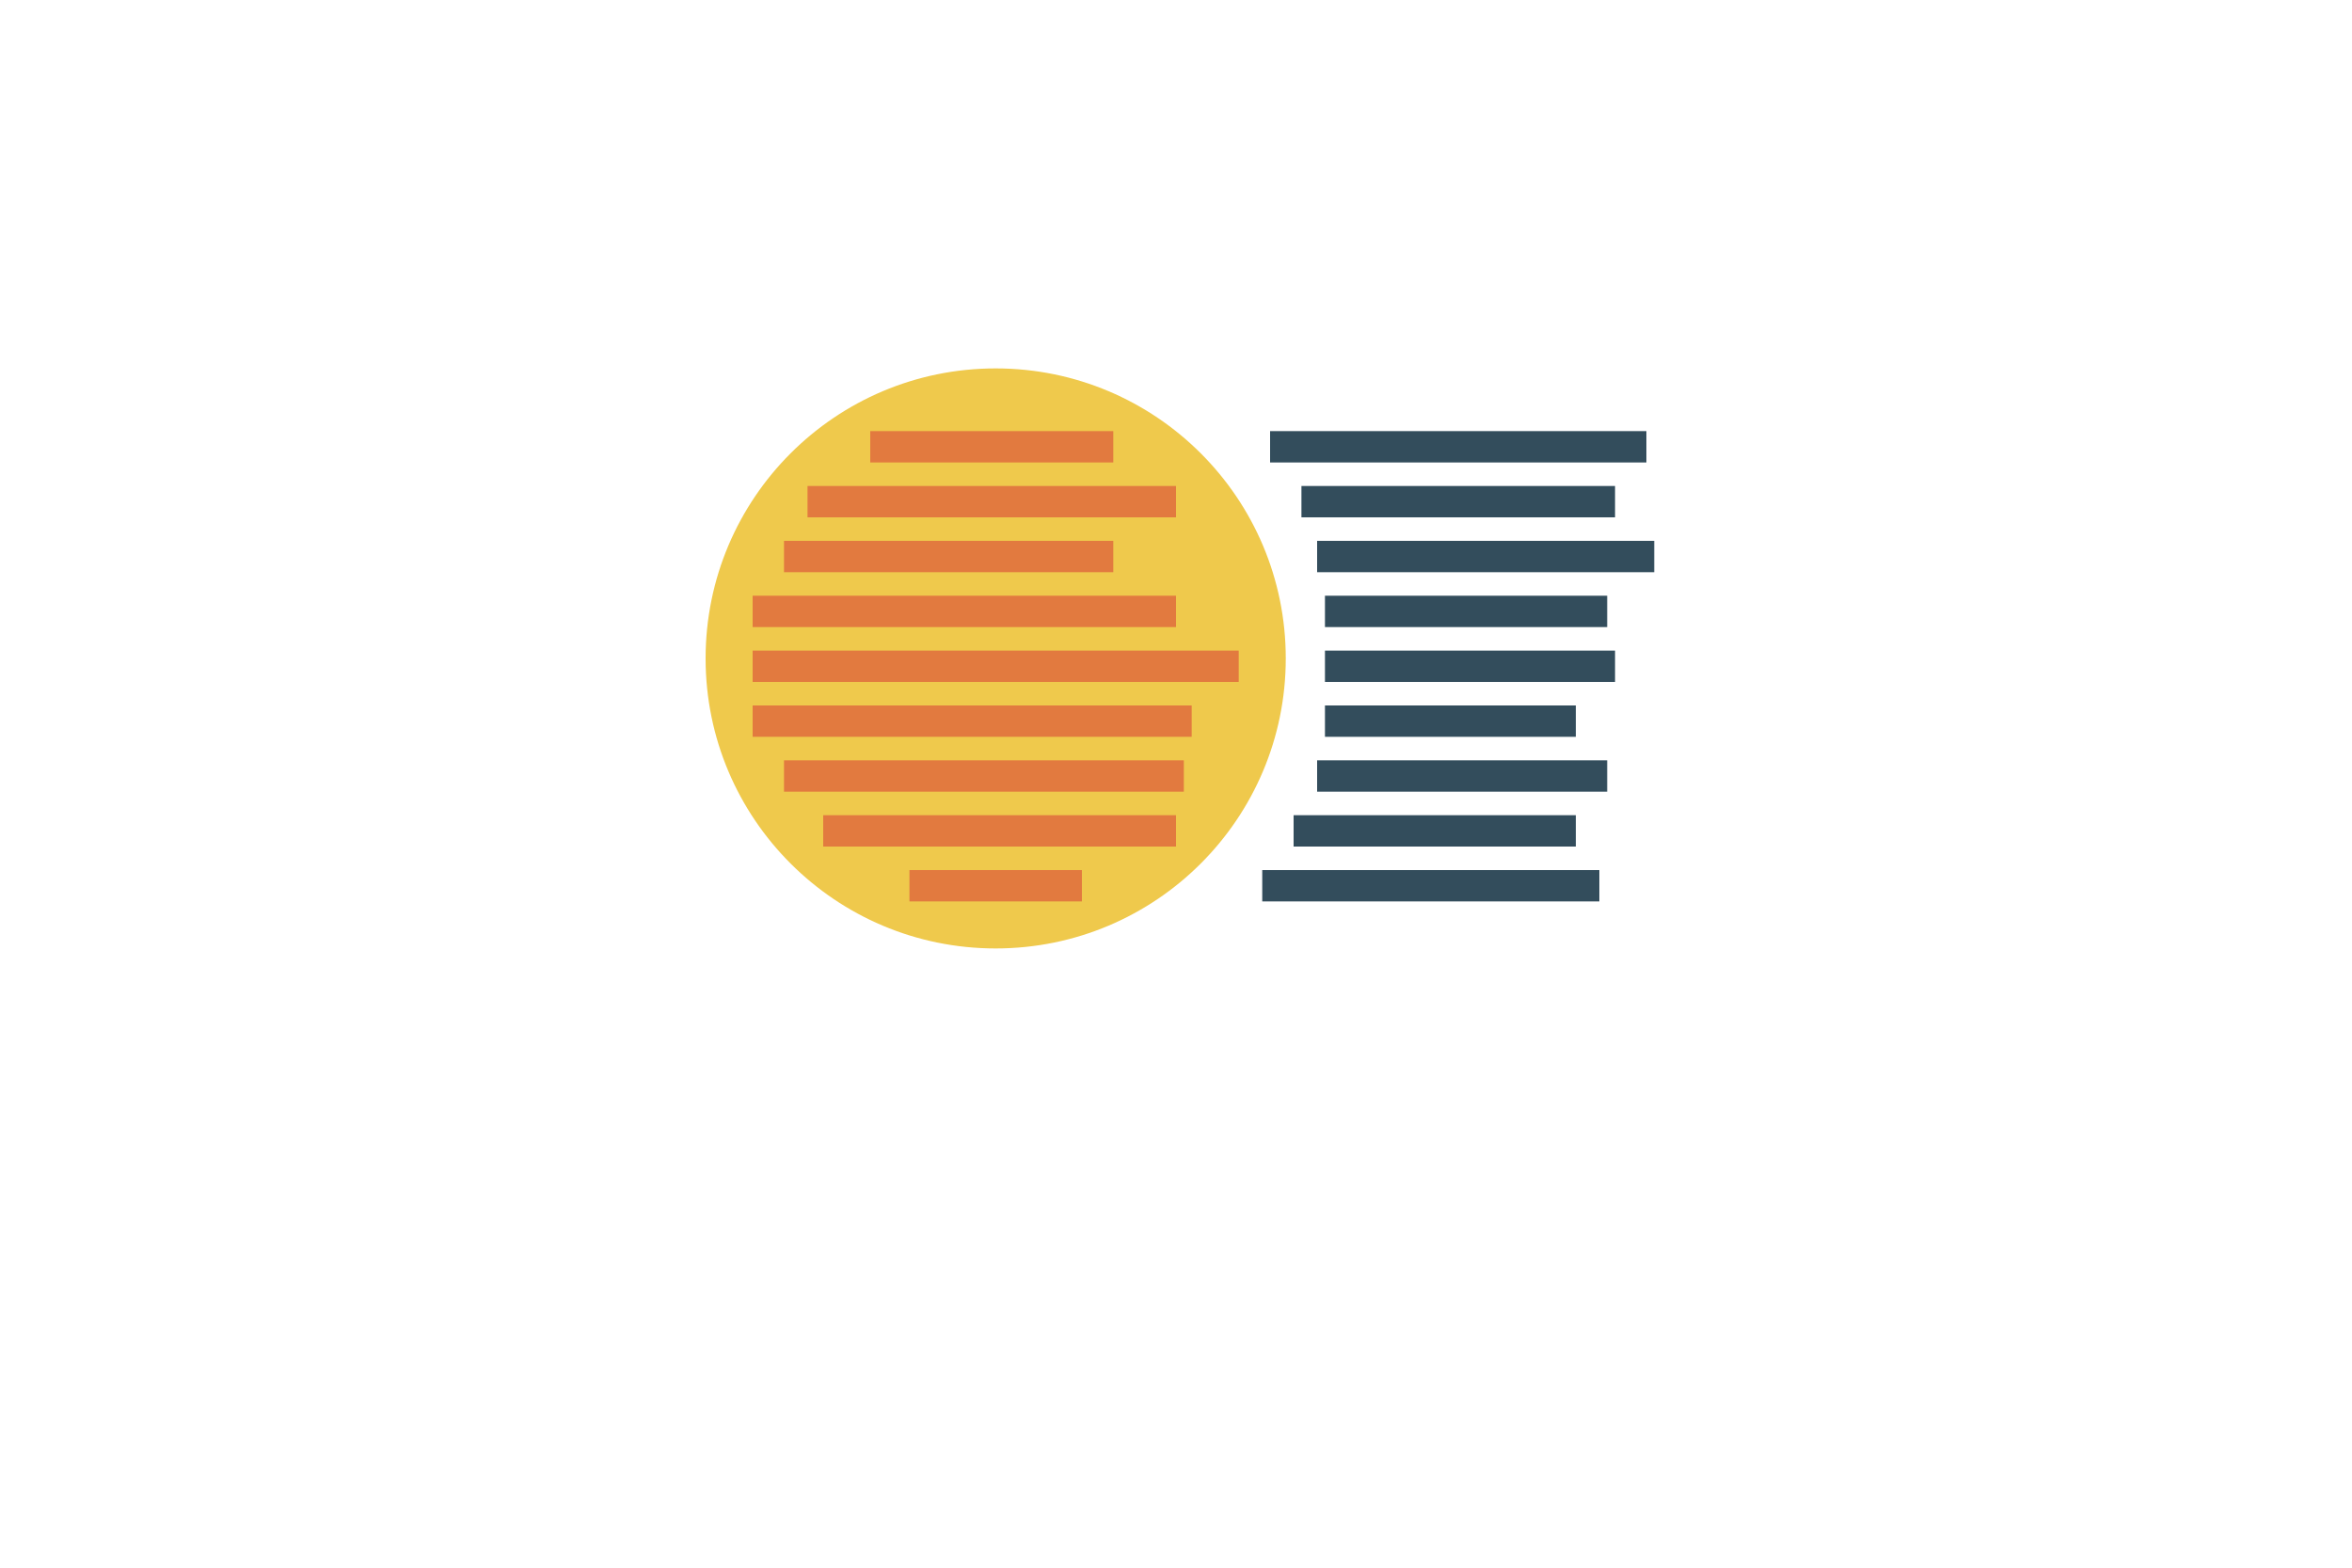
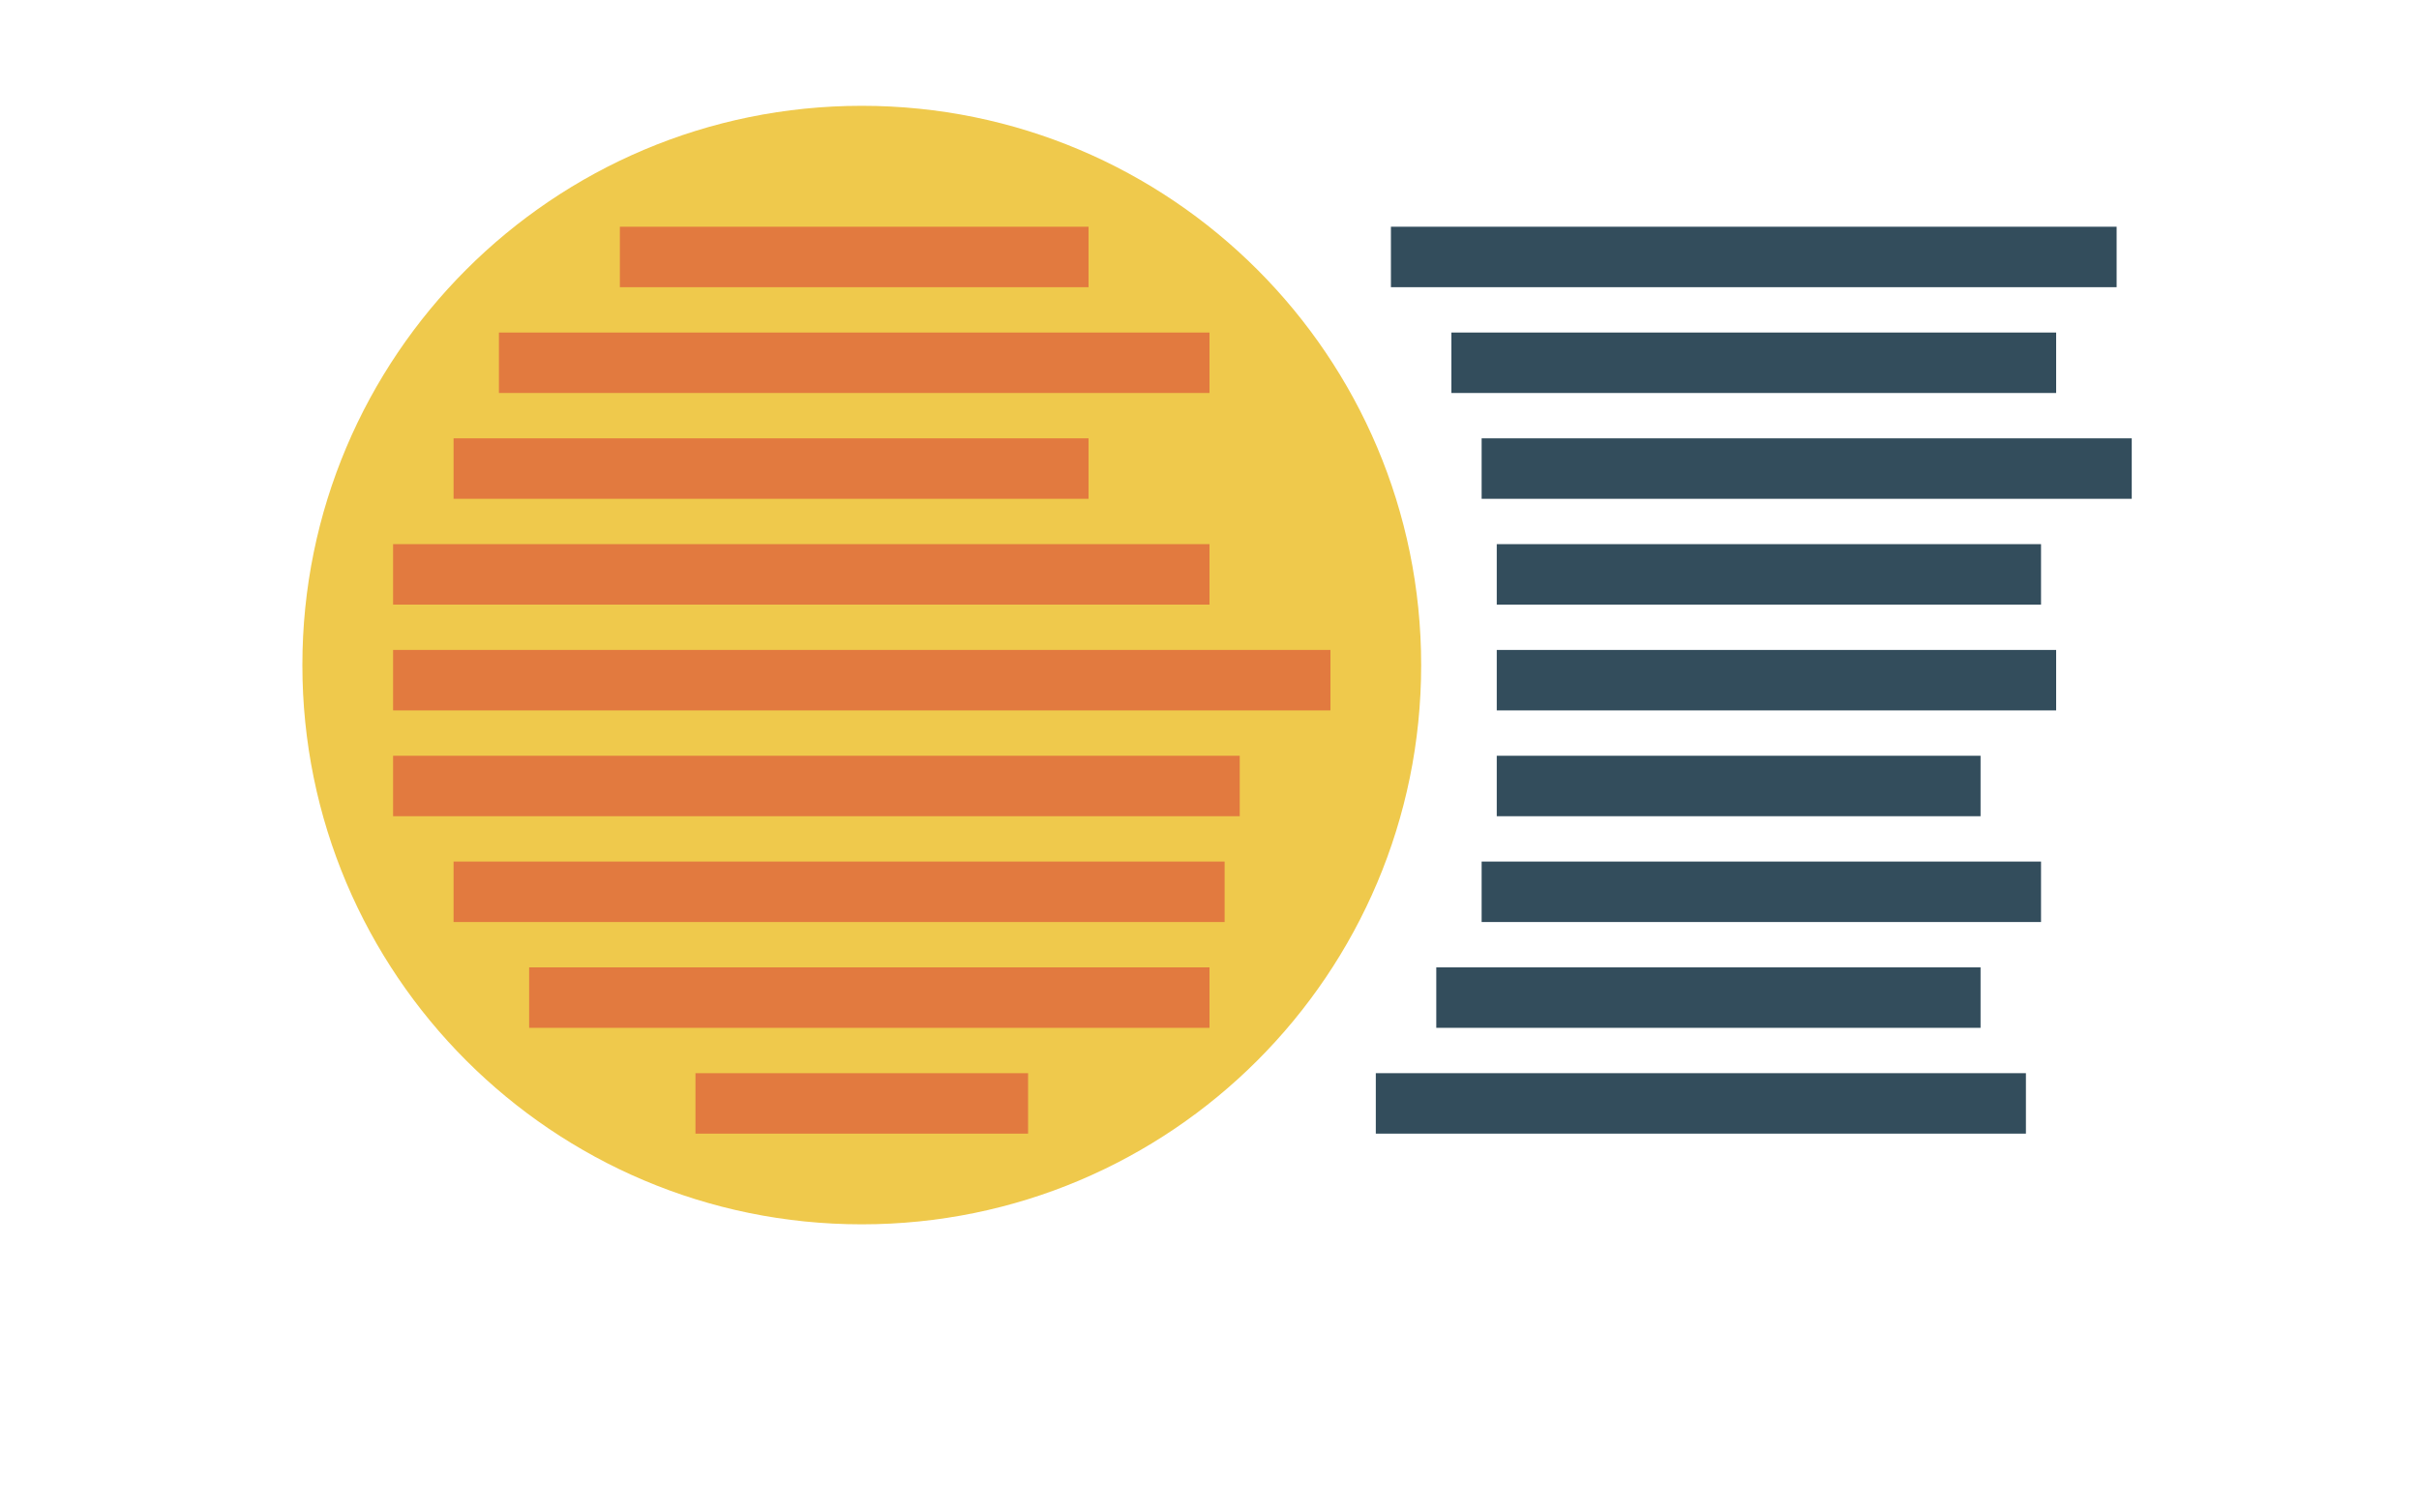
- <svg xmlns="http://www.w3.org/2000/svg" version="1.1" x="0px" y="0px" viewBox="0 0 300 200" style="enable-background:new 0 0 300 200;" xml:space="preserve">
+ <svg xmlns="http://www.w3.org/2000/svg" version="1.1" x="0px" y="0px" viewBox="70 40 160 100" style="enable-background:new 0 0 300 200;" xml:space="preserve">
  <g id="Shapes">
    <circle style="fill:#EFC94C;" cx="127" cy="84" r="37" />
    <rect x="111" y="55" style="fill:#E27A3F;" width="31" height="4" />
    <rect x="103" y="62" style="fill:#E27A3F;" width="47" height="4" />
    <rect x="100" y="69" style="fill:#E27A3F;" width="42" height="4" />
    <rect x="96" y="76" style="fill:#E27A3F;" width="54" height="4" />
    <rect x="96" y="83" style="fill:#E27A3F;" width="62" height="4" />
    <rect x="96" y="90" style="fill:#E27A3F;" width="56" height="4" />
    <rect x="100" y="97" style="fill:#E27A3F;" width="51" height="4" />
    <rect x="105" y="104" style="fill:#E27A3F;" width="45" height="4" />
    <rect x="116" y="111" style="fill:#E27A3F;" width="22" height="4" />
    <rect x="162" y="55" style="fill:#334D5C;" width="48" height="4" />
    <rect x="166" y="62" style="fill:#334D5C;" width="40" height="4" />
    <rect x="168" y="69" style="fill:#334D5C;" width="43" height="4" />
    <rect x="169" y="76" style="fill:#334D5C;" width="36" height="4" />
    <rect x="169" y="83" style="fill:#334D5C;" width="37" height="4" />
    <rect x="169" y="90" style="fill:#334D5C;" width="32" height="4" />
    <rect x="168" y="97" style="fill:#334D5C;" width="37" height="4" />
    <rect x="165" y="104" style="fill:#334D5C;" width="36" height="4" />
    <rect x="161" y="111" style="fill:#334D5C;" width="43" height="4" />
  </g>
</svg>
